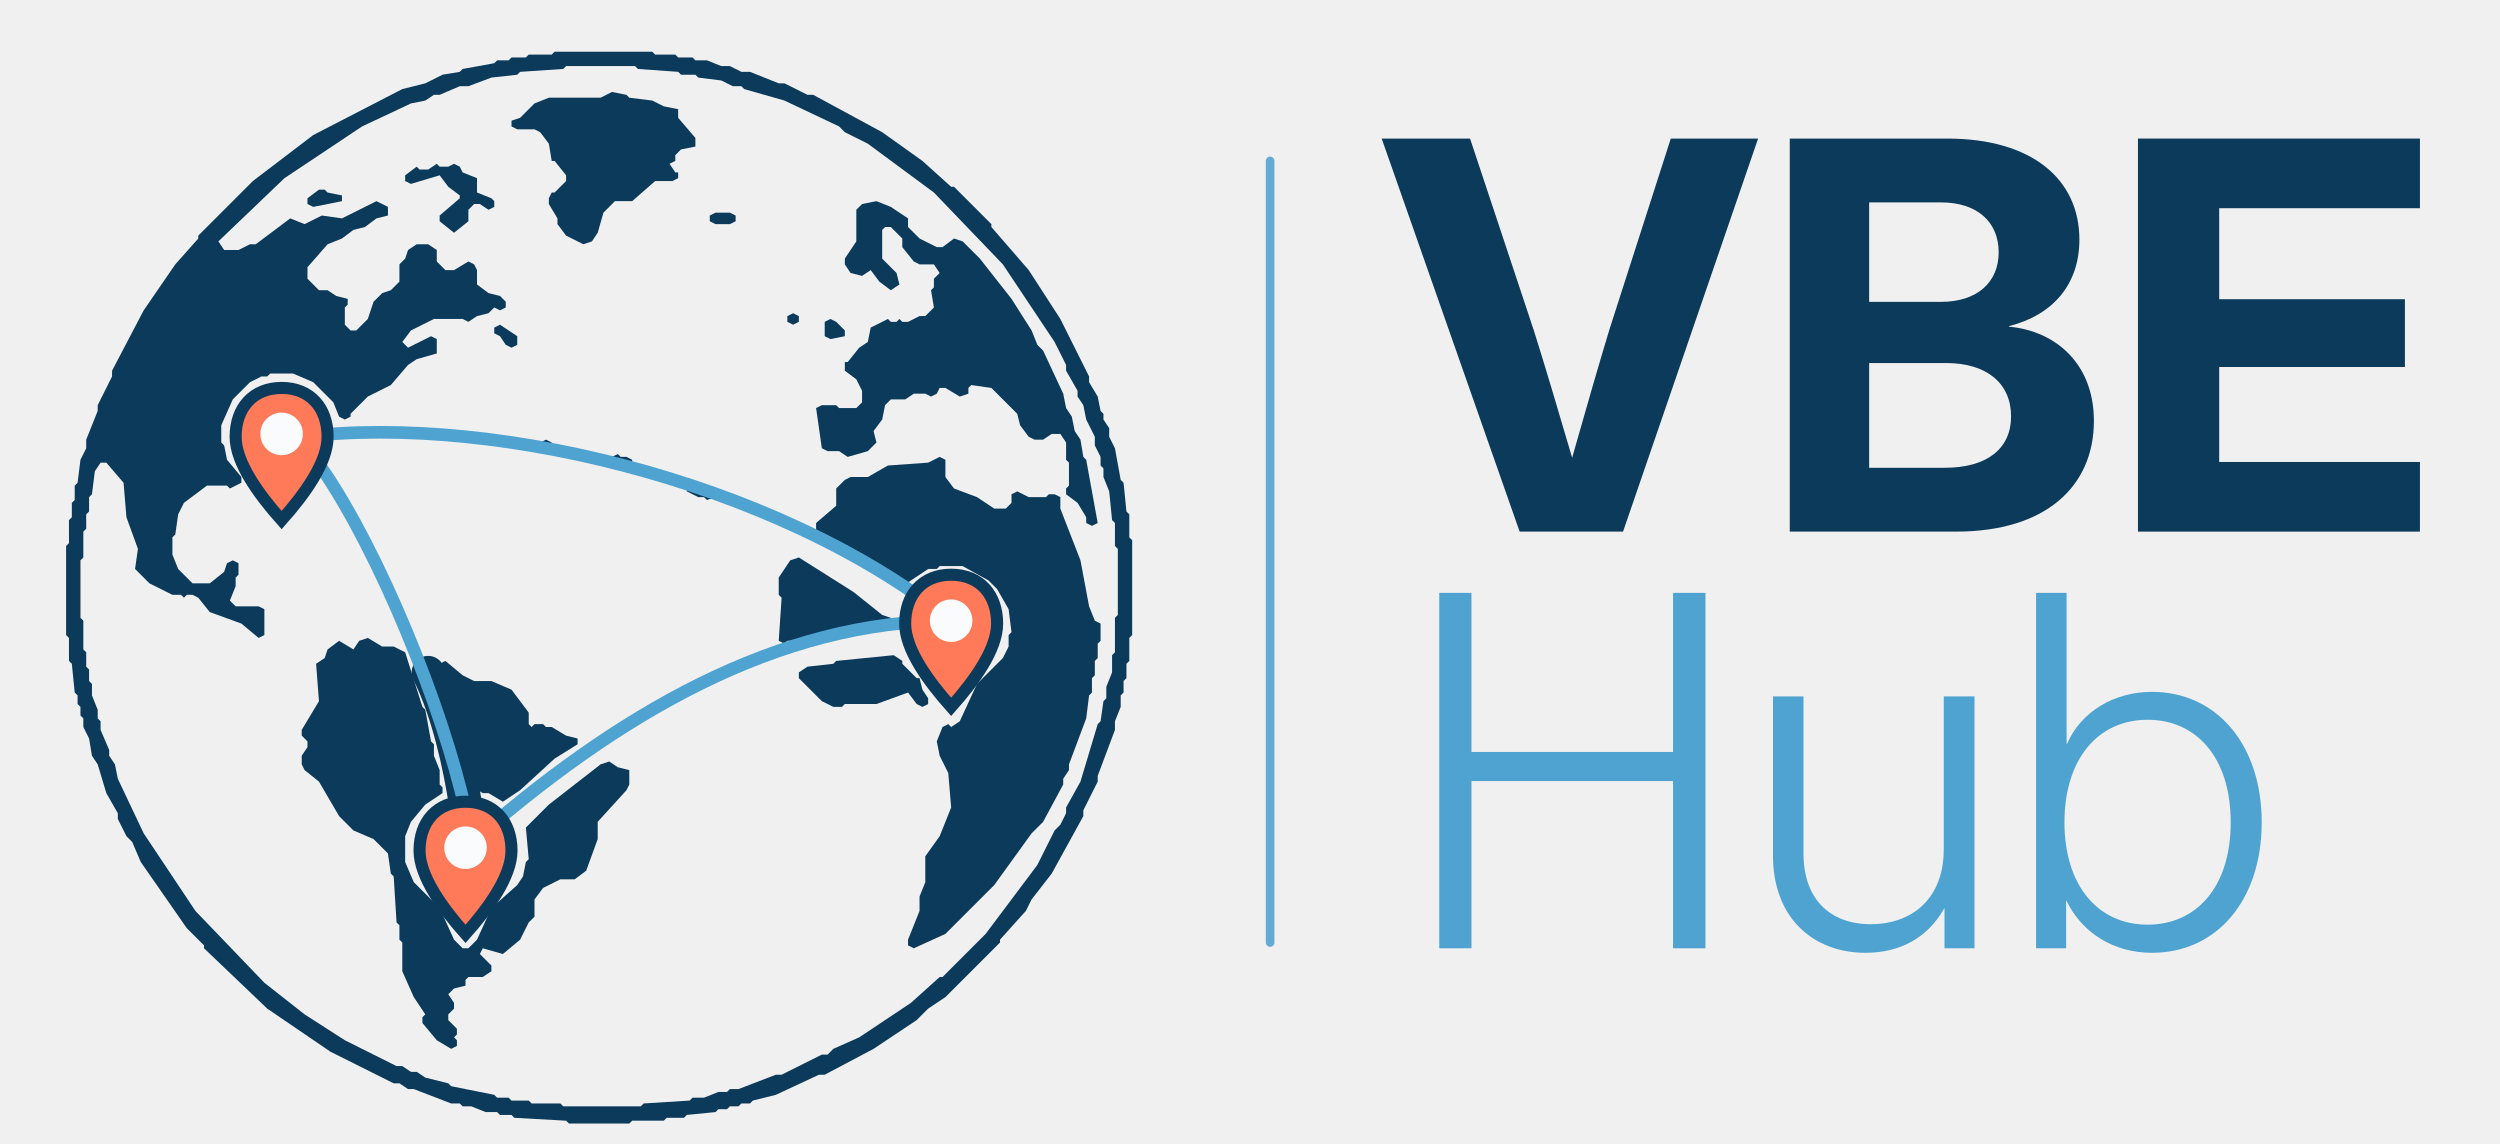
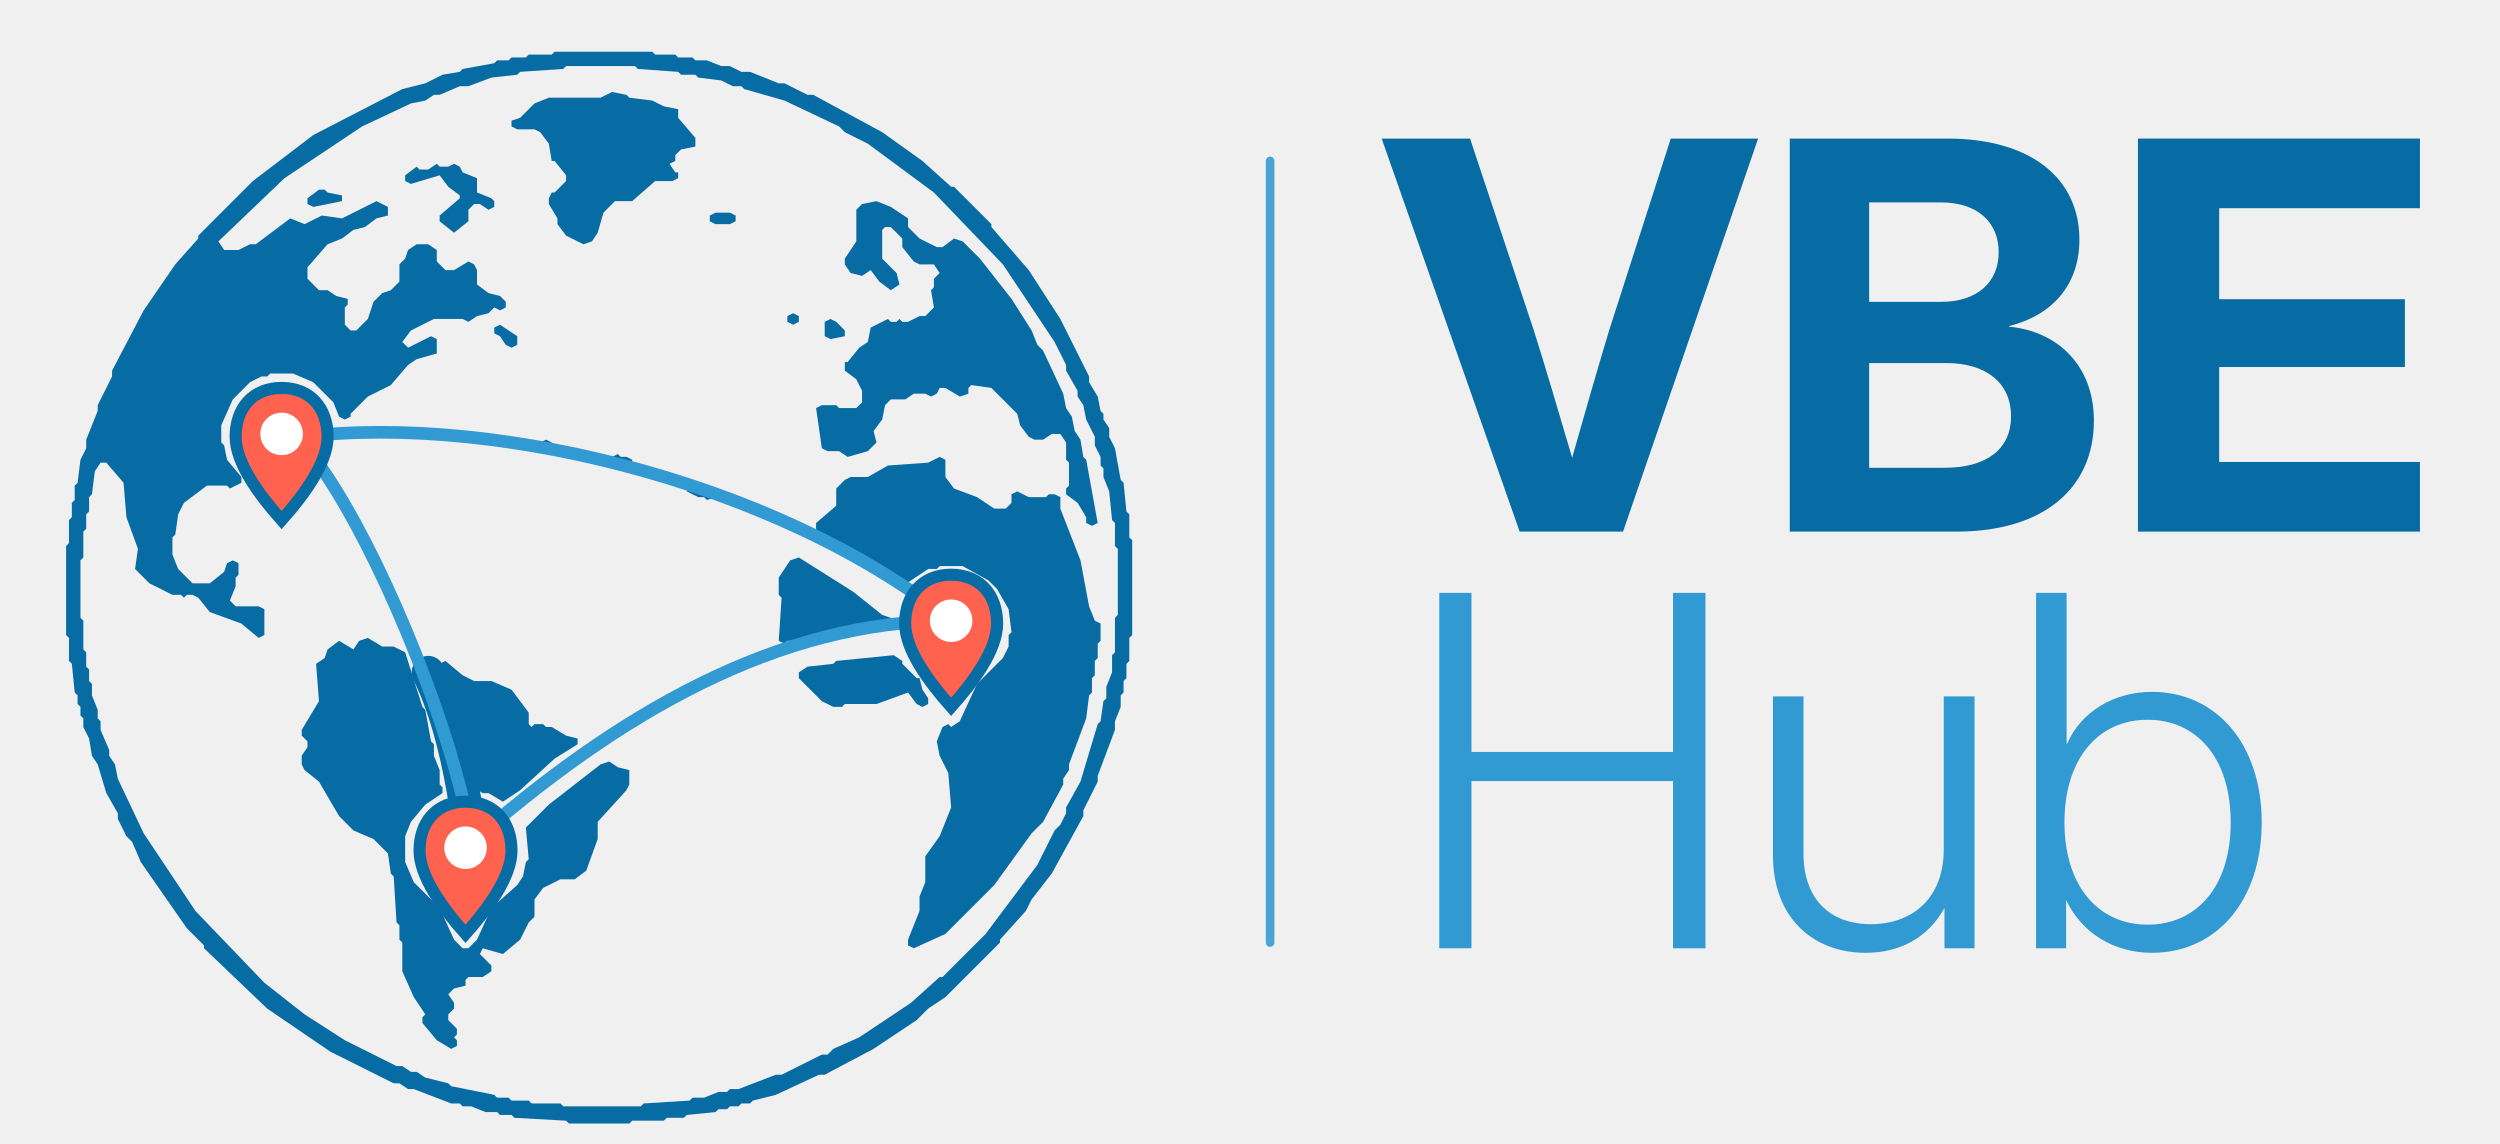
<svg xmlns="http://www.w3.org/2000/svg" role="img" aria-label="VBEHub" viewBox="0 0 870 398" width="870" height="398">
  <g>
-     <path d="M184,19 L183,20 L178,20 L177,21 L173,21 L172,22 L161,24 L160,25 L154,26 L148,29 L140,31 L109,47 L88,63 L69,82 L69,83 L61,92 L50,108 L39,129 L39,131 L34,141 L34,143 L30,153 L30,156 L28,160 L27,168 L26,169 L26,174 L25,175 L25,180 L24,181 L24,189 L23,190 L23,221 L24,222 L24,230 L25,231 L26,241 L27,242 L27,245 L28,246 L28,249 L29,250 L29,253 L31,257 L32,263 L34,266 L37,276 L41,283 L41,285 L44,291 L46,293 L49,300 L65,323 L71,329 L71,330 L93,351 L115,366 L137,377 L139,377 L142,379 L144,379 L157,384 L160,384 L161,385 L164,385 L169,387 L173,387 L174,388 L178,388 L179,389 L197,390 L198,391 L219,391 L220,390 L231,390 L232,389 L238,389 L239,388 L249,387 L250,386 L253,386 L254,385 L257,385 L258,384 L261,384 L262,383 L270,381 L285,374 L287,374 L304,365 L319,355 L323,351 L329,347 L348,328 L348,327 L357,317 L359,313 L366,304 L377,284 L377,282 L382,272 L382,270 L388,254 L388,251 L390,246 L390,242 L391,241 L391,237 L392,236 L392,231 L393,230 L393,222 L394,221 L394,188 L393,187 L393,179 L392,178 L391,168 L390,167 L388,156 L386,152 L386,149 L384,146 L384,144 L383,143 L382,138 L379,133 L379,131 L369,111 L358,94 L345,79 L345,78 L332,65 L331,65 L321,56 L307,46 L283,33 L281,33 L273,29 L271,29 L261,25 L258,25 L254,23 L251,23 L246,21 L242,21 L241,20 L236,20 L235,19 L228,19 L227,18 L193,18 L192,19 Z M197,23 L221,23 L222,24 L236,25 L237,26 L242,26 L243,27 L251,28 L255,30 L258,30 L259,31 L273,35 L292,44 L294,46 L302,50 L325,67 L349,92 L367,119 L371,127 L371,129 L375,136 L375,138 L377,141 L378,146 L381,152 L381,155 L383,159 L383,162 L384,163 L384,166 L386,171 L387,181 L388,182 L388,190 L389,191 L389,214 L388,215 L388,227 L387,228 L387,234 L385,239 L385,243 L384,244 L383,251 L382,252 L376,272 L371,281 L371,283 L369,287 L367,289 L361,301 L343,325 L328,340 L327,340 L317,349 L299,361 L290,365 L288,367 L286,367 L272,374 L270,374 L257,379 L254,379 L253,380 L250,380 L245,382 L241,382 L240,383 L224,384 L223,385 L196,385 L195,384 L185,384 L184,383 L178,383 L177,382 L173,382 L172,381 L157,378 L156,377 L148,375 L145,373 L143,373 L140,371 L138,371 L120,362 L106,353 L92,342 L68,317 L50,290 L41,271 L40,266 L38,263 L38,261 L35,254 L35,251 L34,250 L34,247 L32,242 L32,238 L31,237 L31,233 L30,232 L30,227 L29,226 L29,216 L28,215 L28,195 L29,194 L29,185 L30,184 L30,179 L31,178 L31,173 L32,172 L33,164 L35,161 L37,161 L43,168 L44,180 L48,191 L47,198 L52,203 L60,207 L63,207 L64,208 L65,207 L67,207 L69,208 L73,213 L84,217 L90,222 L92,221 L92,212 L90,211 L82,211 L80,209 L82,204 L82,201 L83,200 L83,196 L81,195 L79,196 L78,199 L73,203 L67,203 L62,198 L60,193 L60,187 L61,186 L62,179 L64,175 L72,169 L79,169 L80,170 L84,168 L84,166 L79,160 L78,155 L77,154 L77,148 L81,139 L87,133 L91,131 L93,131 L94,130 L102,130 L109,133 L116,140 L118,145 L120,146 L122,145 L122,144 L128,138 L136,134 L142,127 L145,125 L152,123 L152,118 L150,117 L142,121 L140,119 L143,115 L151,111 L161,111 L163,112 L166,110 L170,109 L172,107 L174,108 L176,107 L176,105 L174,103 L170,102 L166,99 L166,94 L165,92 L163,91 L158,94 L155,94 L152,91 L152,87 L149,85 L145,85 L142,87 L141,90 L139,92 L139,98 L136,101 L133,102 L130,105 L128,111 L124,115 L122,115 L120,113 L120,107 L121,106 L121,104 L117,103 L114,101 L111,101 L107,97 L107,93 L114,85 L119,83 L123,80 L127,79 L131,76 L135,75 L135,72 L131,70 L119,76 L112,75 L106,78 L101,76 L89,85 L87,85 L83,87 L78,87 L76,84 L99,62 L126,44 L143,36 L148,35 L151,33 L153,33 L160,30 L163,30 L171,27 L180,26 L181,25 L196,24 Z M160,289 L155,293 L155,299 L159,303 L164,304 L166,303 L169,299 L169,293 L168,291 L165,289 Z M153,231 L153,234 L157,244 L157,247 L158,248 L158,251 L159,252 L159,255 L160,256 L160,259 L162,264 L163,273 L168,276 L170,276 L175,279 L181,275 L193,264 L201,259 L201,257 L197,256 L192,253 L190,253 L189,252 L186,252 L185,253 L184,252 L184,248 L178,240 L171,237 L165,237 L161,235 L155,230 Z M323,245 L323,243 L321,240 L320,236 L319,236 L314,231 L314,230 L311,228 L291,230 L290,231 L281,232 L278,234 L278,236 L286,244 L290,246 L293,246 L294,245 L305,245 L316,241 L319,245 L321,246 Z M118,223 L114,226 L113,229 L110,231 L111,244 L105,254 L105,256 L107,258 L107,260 L105,263 L105,266 L106,268 L111,272 L118,284 L123,289 L130,292 L135,297 L136,304 L137,305 L138,321 L139,322 L139,327 L140,328 L140,338 L144,347 L148,353 L147,354 L147,356 L152,362 L157,365 L159,364 L159,362 L158,361 L159,360 L159,358 L156,355 L156,353 L158,351 L158,349 L156,346 L158,344 L162,343 L162,341 L163,340 L168,340 L171,338 L171,336 L167,332 L168,330 L175,332 L181,327 L184,321 L186,319 L186,313 L189,309 L195,306 L200,306 L204,303 L208,292 L208,286 L218,275 L219,273 L219,268 L215,267 L212,265 L209,266 L191,280 L183,288 L184,299 L183,300 L182,305 L180,308 L171,316 L166,327 L163,330 L161,330 L158,327 L153,316 L144,307 L141,300 L141,291 L143,286 L148,280 L154,276 L154,274 L153,273 L153,268 L151,263 L151,259 L150,258 L148,247 L147,246 L141,227 L137,225 L133,225 L128,222 L125,223 L123,226 Z M328,211 L326,212 L324,215 L324,221 L326,224 L328,225 L332,225 L336,222 L337,220 L337,216 L334,212 L332,211 Z M271,201 L271,207 L272,208 L271,223 L273,224 L274,223 L277,223 L282,221 L286,221 L287,220 L303,219 L304,218 L308,218 L310,217 L310,215 L307,214 L297,206 L278,194 L275,195 Z M239,169 L239,171 L243,173 L245,173 L246,174 L249,173 L249,171 L243,168 Z M327,159 L323,161 L309,162 L302,166 L296,166 L294,167 L291,170 L291,176 L284,182 L284,185 L292,189 L304,197 L307,200 L314,204 L323,198 L326,198 L327,197 L335,197 L344,202 L347,205 L351,212 L352,220 L351,221 L351,225 L349,229 L340,238 L334,251 L331,253 L330,252 L328,253 L326,258 L327,263 L330,269 L331,281 L327,291 L322,298 L322,307 L320,312 L320,317 L316,327 L316,329 L318,330 L329,325 L346,308 L359,290 L363,286 L370,273 L370,271 L372,268 L372,266 L378,250 L379,242 L380,241 L380,236 L381,235 L381,230 L382,229 L382,224 L383,223 L383,217 L381,216 L379,211 L376,195 L369,177 L369,173 L367,172 L365,172 L364,173 L358,173 L354,171 L352,172 L352,175 L350,177 L346,177 L340,173 L332,170 L329,166 L329,160 Z M213,159 L213,162 L215,163 L220,162 L220,160 L218,159 L216,159 L215,158 Z M190,153 L188,154 L188,156 L190,157 L192,156 L192,154 Z M96,144 L92,147 L91,152 L92,153 L92,155 L96,158 L100,158 L104,155 L105,153 L105,148 L104,146 L101,144 Z M172,114 L172,116 L174,117 L176,120 L178,121 L180,120 L180,117 L174,113 Z M287,112 L287,117 L289,118 L294,117 L294,115 L291,112 L289,111 Z M276,109 L274,110 L274,112 L276,113 L278,112 L278,110 Z M247,75 L247,77 L249,78 L254,78 L256,77 L256,75 L254,74 L249,74 Z M300,71 L298,73 L298,84 L294,90 L294,92 L296,95 L300,96 L303,94 L306,98 L310,101 L313,99 L312,95 L307,90 L307,80 L308,79 L310,79 L314,83 L314,86 L318,91 L320,92 L325,92 L327,95 L325,97 L325,100 L324,101 L325,107 L322,110 L320,110 L316,112 L314,112 L313,111 L312,112 L310,112 L309,111 L303,114 L302,119 L299,121 L295,126 L294,126 L294,129 L298,132 L300,136 L300,140 L298,142 L292,142 L291,141 L286,141 L284,142 L286,156 L288,157 L292,157 L295,159 L302,157 L305,154 L304,150 L307,146 L308,141 L310,139 L315,139 L318,137 L322,137 L324,138 L326,137 L327,135 L329,135 L334,138 L337,137 L337,135 L338,134 L345,135 L354,144 L355,148 L358,152 L360,153 L363,153 L366,151 L369,151 L371,154 L371,160 L372,161 L372,169 L371,170 L371,172 L375,175 L378,180 L378,182 L380,183 L382,182 L378,160 L377,159 L376,153 L374,150 L373,145 L371,142 L370,137 L363,122 L361,120 L359,115 L352,104 L341,90 L335,84 L332,83 L328,86 L326,86 L320,83 L316,79 L316,76 L310,72 L305,70 Z M107,69 L107,71 L109,72 L119,70 L119,68 L114,67 L113,66 L111,66 Z M141,61 L141,63 L143,64 L153,61 L156,65 L160,68 L160,69 L153,75 L153,77 L158,81 L163,77 L163,73 L165,71 L167,71 L170,73 L172,72 L172,70 L171,69 L166,67 L166,62 L161,60 L160,58 L158,57 L156,58 L153,58 L152,57 L149,59 L146,59 L145,58 Z M236,38 L231,37 L227,35 L219,34 L218,33 L213,32 L209,34 L191,34 L186,36 L181,41 L178,42 L178,44 L180,45 L186,45 L188,46 L191,50 L192,56 L193,56 L197,61 L197,63 L193,67 L192,67 L191,69 L191,71 L194,76 L194,78 L197,82 L203,85 L206,84 L208,81 L210,74 L214,70 L220,70 L228,63 L234,63 L236,62 L236,60 L235,60 L233,57 L235,56 L235,54 L237,52 L242,51 L242,48 L236,41 Z" fill="#0B3A5B" fill-rule="evenodd" />
-     <path d="M 149 234 C 156 248, 160 267, 162 280" fill="none" stroke="#0B3A5B" stroke-width="11.5" stroke-linecap="round" />
-     <path d="M 98 153 C 166 142, 270 167, 331 216" fill="none" stroke="#4FA3D1" stroke-width="4.4" stroke-linecap="round" />
-     <path d="M 112 163 C 132 192, 154 246, 162 282" fill="none" stroke="#4FA3D1" stroke-width="4.4" stroke-linecap="round" />
-     <path d="M 162 295 C 215 248, 271 216, 331 216" fill="none" stroke="#4FA3D1" stroke-width="4.4" stroke-linecap="round" />
+     <path d="M184,19 L183,20 L178,20 L177,21 L173,21 L172,22 L161,24 L160,25 L154,26 L148,29 L140,31 L109,47 L88,63 L69,82 L69,83 L61,92 L50,108 L39,129 L39,131 L34,141 L34,143 L30,153 L30,156 L28,160 L27,168 L26,169 L26,174 L25,175 L25,180 L24,181 L24,189 L23,190 L23,221 L24,222 L24,230 L25,231 L26,241 L27,242 L27,245 L28,246 L28,249 L29,250 L29,253 L31,257 L32,263 L34,266 L37,276 L41,283 L41,285 L44,291 L46,293 L49,300 L65,323 L71,329 L71,330 L93,351 L115,366 L137,377 L139,377 L142,379 L144,379 L157,384 L160,384 L161,385 L164,385 L169,387 L173,387 L174,388 L178,388 L179,389 L197,390 L198,391 L219,391 L220,390 L231,390 L232,389 L238,389 L239,388 L249,387 L250,386 L253,386 L254,385 L257,385 L258,384 L261,384 L262,383 L270,381 L285,374 L287,374 L304,365 L319,355 L323,351 L329,347 L348,328 L348,327 L357,317 L359,313 L366,304 L377,284 L377,282 L382,272 L382,270 L388,254 L388,251 L390,246 L390,242 L391,241 L391,237 L392,236 L392,231 L393,230 L393,222 L394,221 L394,188 L393,187 L393,179 L392,178 L391,168 L390,167 L388,156 L386,152 L386,149 L384,146 L384,144 L383,143 L382,138 L379,133 L379,131 L369,111 L358,94 L345,79 L345,78 L332,65 L331,65 L321,56 L307,46 L283,33 L281,33 L273,29 L271,29 L261,25 L258,25 L254,23 L251,23 L246,21 L242,21 L241,20 L236,20 L235,19 L228,19 L227,18 L193,18 L192,19 Z M197,23 L221,23 L222,24 L236,25 L237,26 L242,26 L243,27 L251,28 L255,30 L258,30 L259,31 L273,35 L292,44 L294,46 L302,50 L325,67 L349,92 L367,119 L371,127 L371,129 L375,136 L375,138 L377,141 L378,146 L381,152 L381,155 L383,159 L383,162 L384,163 L384,166 L386,171 L387,181 L388,182 L388,190 L389,191 L389,214 L388,215 L388,227 L387,228 L387,234 L385,239 L385,243 L384,244 L383,251 L382,252 L376,272 L371,281 L371,283 L369,287 L367,289 L361,301 L343,325 L328,340 L327,340 L317,349 L299,361 L290,365 L288,367 L286,367 L272,374 L270,374 L257,379 L254,379 L253,380 L250,380 L245,382 L241,382 L240,383 L224,384 L223,385 L196,385 L195,384 L185,384 L184,383 L178,383 L177,382 L173,382 L172,381 L157,378 L156,377 L148,375 L145,373 L143,373 L140,371 L138,371 L120,362 L106,353 L92,342 L68,317 L50,290 L41,271 L40,266 L38,263 L38,261 L35,254 L35,251 L34,250 L34,247 L32,242 L32,238 L31,237 L31,233 L30,232 L30,227 L29,226 L29,216 L28,215 L28,195 L29,194 L29,185 L30,184 L30,179 L31,178 L31,173 L32,172 L33,164 L35,161 L37,161 L43,168 L44,180 L48,191 L47,198 L52,203 L60,207 L63,207 L64,208 L65,207 L67,207 L69,208 L73,213 L84,217 L90,222 L92,221 L92,212 L90,211 L82,211 L80,209 L82,204 L82,201 L83,200 L83,196 L81,195 L79,196 L78,199 L73,203 L67,203 L62,198 L60,193 L60,187 L61,186 L62,179 L64,175 L72,169 L79,169 L80,170 L84,168 L84,166 L79,160 L78,155 L77,154 L77,148 L81,139 L87,133 L91,131 L93,131 L94,130 L102,130 L109,133 L116,140 L118,145 L120,146 L122,145 L122,144 L128,138 L136,134 L142,127 L145,125 L152,123 L152,118 L150,117 L142,121 L140,119 L143,115 L151,111 L161,111 L163,112 L166,110 L170,109 L172,107 L174,108 L176,107 L176,105 L174,103 L170,102 L166,99 L166,94 L165,92 L163,91 L158,94 L155,94 L152,91 L152,87 L149,85 L145,85 L142,87 L141,90 L139,92 L139,98 L136,101 L133,102 L130,105 L128,111 L124,115 L122,115 L120,113 L120,107 L121,106 L121,104 L117,103 L114,101 L111,101 L107,97 L107,93 L114,85 L119,83 L123,80 L127,79 L131,76 L135,75 L135,72 L131,70 L119,76 L112,75 L106,78 L101,76 L89,85 L87,85 L83,87 L78,87 L76,84 L99,62 L126,44 L143,36 L148,35 L151,33 L153,33 L160,30 L163,30 L171,27 L180,26 L181,25 L196,24 Z M160,289 L155,293 L155,299 L159,303 L164,304 L166,303 L169,299 L169,293 L168,291 L165,289 Z M153,231 L153,234 L157,244 L157,247 L158,248 L158,251 L159,252 L159,255 L160,256 L160,259 L162,264 L163,273 L168,276 L170,276 L175,279 L181,275 L193,264 L201,259 L201,257 L197,256 L192,253 L190,253 L189,252 L186,252 L185,253 L184,252 L184,248 L178,240 L171,237 L165,237 L161,235 L155,230 Z M323,245 L323,243 L321,240 L320,236 L319,236 L314,231 L314,230 L311,228 L291,230 L290,231 L281,232 L278,234 L278,236 L286,244 L290,246 L293,246 L294,245 L305,245 L316,241 L319,245 L321,246 Z M118,223 L114,226 L113,229 L110,231 L111,244 L105,254 L105,256 L107,258 L107,260 L105,263 L105,266 L106,268 L111,272 L118,284 L123,289 L130,292 L135,297 L136,304 L137,305 L138,321 L139,322 L139,327 L140,328 L140,338 L144,347 L148,353 L147,354 L147,356 L152,362 L157,365 L159,364 L159,362 L158,361 L159,360 L159,358 L156,355 L156,353 L158,351 L158,349 L156,346 L158,344 L162,343 L162,341 L163,340 L168,340 L171,338 L171,336 L167,332 L168,330 L175,332 L181,327 L184,321 L186,319 L186,313 L189,309 L195,306 L200,306 L204,303 L208,292 L208,286 L218,275 L219,273 L219,268 L215,267 L212,265 L209,266 L191,280 L183,288 L184,299 L183,300 L182,305 L180,308 L171,316 L166,327 L163,330 L161,330 L158,327 L153,316 L144,307 L141,300 L141,291 L143,286 L148,280 L154,276 L154,274 L153,273 L153,268 L151,263 L151,259 L150,258 L148,247 L147,246 L141,227 L137,225 L133,225 L128,222 L125,223 L123,226 Z M328,211 L326,212 L324,215 L324,221 L326,224 L328,225 L332,225 L336,222 L337,220 L337,216 L334,212 L332,211 Z M271,201 L271,207 L272,208 L271,223 L273,224 L274,223 L277,223 L282,221 L286,221 L287,220 L303,219 L304,218 L308,218 L310,217 L310,215 L307,214 L297,206 L278,194 L275,195 Z M239,169 L239,171 L243,173 L245,173 L246,174 L249,173 L249,171 L243,168 Z M327,159 L323,161 L309,162 L302,166 L296,166 L294,167 L291,170 L291,176 L284,182 L284,185 L292,189 L304,197 L307,200 L314,204 L323,198 L326,198 L327,197 L335,197 L344,202 L347,205 L351,212 L352,220 L351,221 L351,225 L349,229 L340,238 L334,251 L331,253 L330,252 L328,253 L326,258 L327,263 L330,269 L331,281 L327,291 L322,298 L322,307 L320,312 L320,317 L316,327 L316,329 L318,330 L329,325 L346,308 L359,290 L363,286 L370,273 L370,271 L372,268 L372,266 L378,250 L379,242 L380,241 L380,236 L381,235 L381,230 L382,229 L382,224 L383,223 L383,217 L381,216 L379,211 L376,195 L369,177 L369,173 L367,172 L365,172 L364,173 L358,173 L354,171 L352,172 L352,175 L350,177 L346,177 L340,173 L332,170 L329,166 L329,160 Z M213,159 L213,162 L215,163 L220,162 L220,160 L218,159 L216,159 L215,158 Z M190,153 L188,154 L188,156 L190,157 L192,156 L192,154 Z M96,144 L92,147 L91,152 L92,153 L92,155 L96,158 L100,158 L104,155 L105,153 L105,148 L104,146 L101,144 Z M172,114 L172,116 L174,117 L176,120 L178,121 L180,120 L180,117 L174,113 Z M287,112 L287,117 L289,118 L294,117 L294,115 L291,112 L289,111 Z M276,109 L274,110 L274,112 L276,113 L278,112 L278,110 Z M247,75 L247,77 L249,78 L254,78 L256,77 L256,75 L254,74 L249,74 Z M300,71 L298,73 L298,84 L294,90 L294,92 L296,95 L300,96 L303,94 L306,98 L310,101 L313,99 L312,95 L307,90 L307,80 L308,79 L310,79 L314,83 L314,86 L318,91 L320,92 L325,92 L327,95 L325,97 L325,100 L324,101 L325,107 L322,110 L320,110 L316,112 L314,112 L313,111 L312,112 L310,112 L309,111 L303,114 L302,119 L299,121 L295,126 L294,126 L294,129 L298,132 L300,136 L300,140 L298,142 L292,142 L291,141 L286,141 L284,142 L286,156 L288,157 L292,157 L295,159 L302,157 L305,154 L304,150 L307,146 L308,141 L310,139 L315,139 L318,137 L322,137 L324,138 L326,137 L327,135 L329,135 L334,138 L337,137 L337,135 L338,134 L345,135 L354,144 L355,148 L358,152 L360,153 L363,153 L366,151 L369,151 L371,154 L371,160 L372,161 L372,169 L371,170 L371,172 L375,175 L378,180 L378,182 L380,183 L382,182 L378,160 L377,159 L376,153 L374,150 L373,145 L371,142 L370,137 L363,122 L361,120 L359,115 L352,104 L341,90 L335,84 L332,83 L328,86 L326,86 L320,83 L316,79 L316,76 L310,72 L305,70 Z M107,69 L107,71 L109,72 L119,70 L119,68 L114,67 L113,66 L111,66 Z M141,61 L141,63 L143,64 L153,61 L156,65 L160,68 L160,69 L153,75 L153,77 L158,81 L163,77 L163,73 L165,71 L167,71 L170,73 L172,72 L172,70 L171,69 L166,67 L166,62 L161,60 L160,58 L158,57 L156,58 L153,58 L152,57 L149,59 L146,59 L145,58 Z M236,38 L231,37 L227,35 L219,34 L218,33 L213,32 L209,34 L191,34 L186,36 L181,41 L178,42 L178,44 L180,45 L186,45 L188,46 L191,50 L192,56 L193,56 L197,61 L197,63 L193,67 L192,67 L191,69 L191,71 L194,76 L194,78 L197,82 L203,85 L206,84 L208,81 L210,74 L214,70 L220,70 L228,63 L234,63 L236,62 L236,60 L235,60 L233,57 L235,56 L235,54 L237,52 L242,51 L242,48 L236,41 Z" fill="#076BA4" fill-rule="evenodd" />
+     <path d="M 149 234 C 156 248, 160 267, 162 280" fill="none" stroke="#076BA4" stroke-width="11.5" stroke-linecap="round" />
+     <path d="M 98 153 C 166 142, 270 167, 331 216" fill="none" stroke="#319AD3" stroke-width="4.4" stroke-linecap="round" />
+     <path d="M 112 163 C 132 192, 154 246, 162 282" fill="none" stroke="#319AD3" stroke-width="4.4" stroke-linecap="round" />
+     <path d="M 162 295 C 215 248, 271 216, 331 216" fill="none" stroke="#319AD3" stroke-width="4.4" stroke-linecap="round" />
    <g transform="translate(98,151)">
-       <path d="M 0,-16 C -10,-16 -16,-9 -16,1 C -16,10 -8,21 0,30 C 8,21 16,10 16,1 C 16,-9 10,-16 0,-16 Z" fill="#FF7A59" stroke="#0B3A5B" stroke-width="4.2" />
-       <circle cx="0" cy="0" r="7.4" fill="#F9FBFD" />
+       <path d="M 0,-16 C -10,-16 -16,-9 -16,1 C -16,10 -8,21 0,30 C 8,21 16,10 16,1 C 16,-9 10,-16 0,-16 Z" fill="#FF624E" stroke="#076BA4" stroke-width="4.2" />
+       <circle cx="0" cy="0" r="7.4" fill="#FFFFFF" />
    </g>
    <g transform="translate(331,216)">
-       <path d="M 0,-16 C -10,-16 -16,-9 -16,1 C -16,10 -8,21 0,30 C 8,21 16,10 16,1 C 16,-9 10,-16 0,-16 Z" fill="#FF7A59" stroke="#0B3A5B" stroke-width="4.2" />
-       <circle cx="0" cy="0" r="7.4" fill="#F9FBFD" />
+       <path d="M 0,-16 C -10,-16 -16,-9 -16,1 C -16,10 -8,21 0,30 C 8,21 16,10 16,1 C 16,-9 10,-16 0,-16 Z" fill="#FF624E" stroke="#076BA4" stroke-width="4.2" />
+       <circle cx="0" cy="0" r="7.4" fill="#FFFFFF" />
    </g>
    <g transform="translate(162,295)">
-       <path d="M 0,-16 C -10,-16 -16,-9 -16,1 C -16,10 -8,21 0,30 C 8,21 16,10 16,1 C 16,-9 10,-16 0,-16 Z" fill="#FF7A59" stroke="#0B3A5B" stroke-width="4.2" />
-       <circle cx="0" cy="0" r="7.4" fill="#F9FBFD" />
+       <path d="M 0,-16 C -10,-16 -16,-9 -16,1 C -16,10 -8,21 0,30 C 8,21 16,10 16,1 C 16,-9 10,-16 0,-16 Z" fill="#FF624E" stroke="#076BA4" stroke-width="4.2" />
+       <circle cx="0" cy="0" r="7.4" fill="#FFFFFF" />
    </g>
  </g>
-   <path d="M 442 56 V 328" stroke="#4FA3D1" stroke-width="3" stroke-linecap="round" opacity="0.88" />
-   <path d="M532 0H924L1436 1490H1105L872 765C829 623 783 463 731 280C677 463 630 623 585 765L344 1490H9Z" transform="translate(480 185) scale(0.09179688 -0.09179688)" fill="#0B3A5B" />
-   <path d="M111 0H742C1081 0 1264 171 1264 420C1264 632 1124 760 942 777V779C1106 820 1209 935 1209 1107C1209 1336 1029 1490 708 1490H111ZM412 242V639H704C859 639 950 561 950 437C950 313 857 242 699 242ZM412 871V1248H685C820 1248 903 1175 903 1059C903 944 820 871 685 871Z" transform="translate(612.6465 185) scale(0.09179688 -0.09179688)" fill="#0B3A5B" />
-   <path d="M111 0H1180V264H419V624H1123V881H419V1226H1180V1490H111Z" transform="translate(733.8184 185) scale(0.09179688 -0.09179688)" fill="#0B3A5B" />
-   <path d="M155 0H290V701H1135V0H1271V1490H1135V823H290V1490H155Z" transform="translate(488 330) scale(0.08300781 -0.08300781)" fill="#4FA3D1" />
-   <path d="M517 -19C658 -19 777 41 848 169V0H974V1056H845V415C845 207 711 101 539 101C366 101 257 208 257 397V1056H129V389C129 126 299 -19 517 -19Z" transform="translate(606.2861 330) scale(0.08300781 -0.08300781)" fill="#4FA3D1" />
-   <path d="M615 -19C886 -19 1075 201 1075 528C1075 855 885 1075 615 1075C456 1075 317 992 259 857H257V1490H129V0H255V200H256C322 63 456 -19 615 -19ZM597 99C385 99 248 267 248 528C248 789 385 958 597 958C798 958 945 803 945 528C945 253 798 99 597 99Z" transform="translate(697.8438 330) scale(0.08300781 -0.08300781)" fill="#4FA3D1" />
+   <path d="M 442 56 V 328" stroke="#319AD3" stroke-width="3" stroke-linecap="round" opacity="0.88" />
+   <path d="M532 0H924L1436 1490H1105L872 765C829 623 783 463 731 280C677 463 630 623 585 765L344 1490H9Z" transform="translate(480 185) scale(0.09179688 -0.09179688)" fill="#076BA4" />
+   <path d="M111 0H742C1081 0 1264 171 1264 420C1264 632 1124 760 942 777V779C1106 820 1209 935 1209 1107C1209 1336 1029 1490 708 1490H111ZM412 242V639H704C859 639 950 561 950 437C950 313 857 242 699 242ZM412 871V1248H685C820 1248 903 1175 903 1059C903 944 820 871 685 871Z" transform="translate(612.6465 185) scale(0.09179688 -0.09179688)" fill="#076BA4" />
+   <path d="M111 0H1180V264H419V624H1123V881H419V1226H1180V1490H111Z" transform="translate(733.8184 185) scale(0.09179688 -0.09179688)" fill="#076BA4" />
+   <path d="M155 0H290V701H1135V0H1271V1490H1135V823H290V1490H155Z" transform="translate(488 330) scale(0.08300781 -0.08300781)" fill="#319AD3" />
+   <path d="M517 -19C658 -19 777 41 848 169V0H974V1056H845V415C845 207 711 101 539 101C366 101 257 208 257 397V1056H129V389C129 126 299 -19 517 -19Z" transform="translate(606.2861 330) scale(0.08300781 -0.08300781)" fill="#319AD3" />
+   <path d="M615 -19C886 -19 1075 201 1075 528C1075 855 885 1075 615 1075C456 1075 317 992 259 857H257V1490H129V0H255V200H256C322 63 456 -19 615 -19ZM597 99C385 99 248 267 248 528C248 789 385 958 597 958C798 958 945 803 945 528C945 253 798 99 597 99Z" transform="translate(697.8438 330) scale(0.08300781 -0.08300781)" fill="#319AD3" />
</svg>
